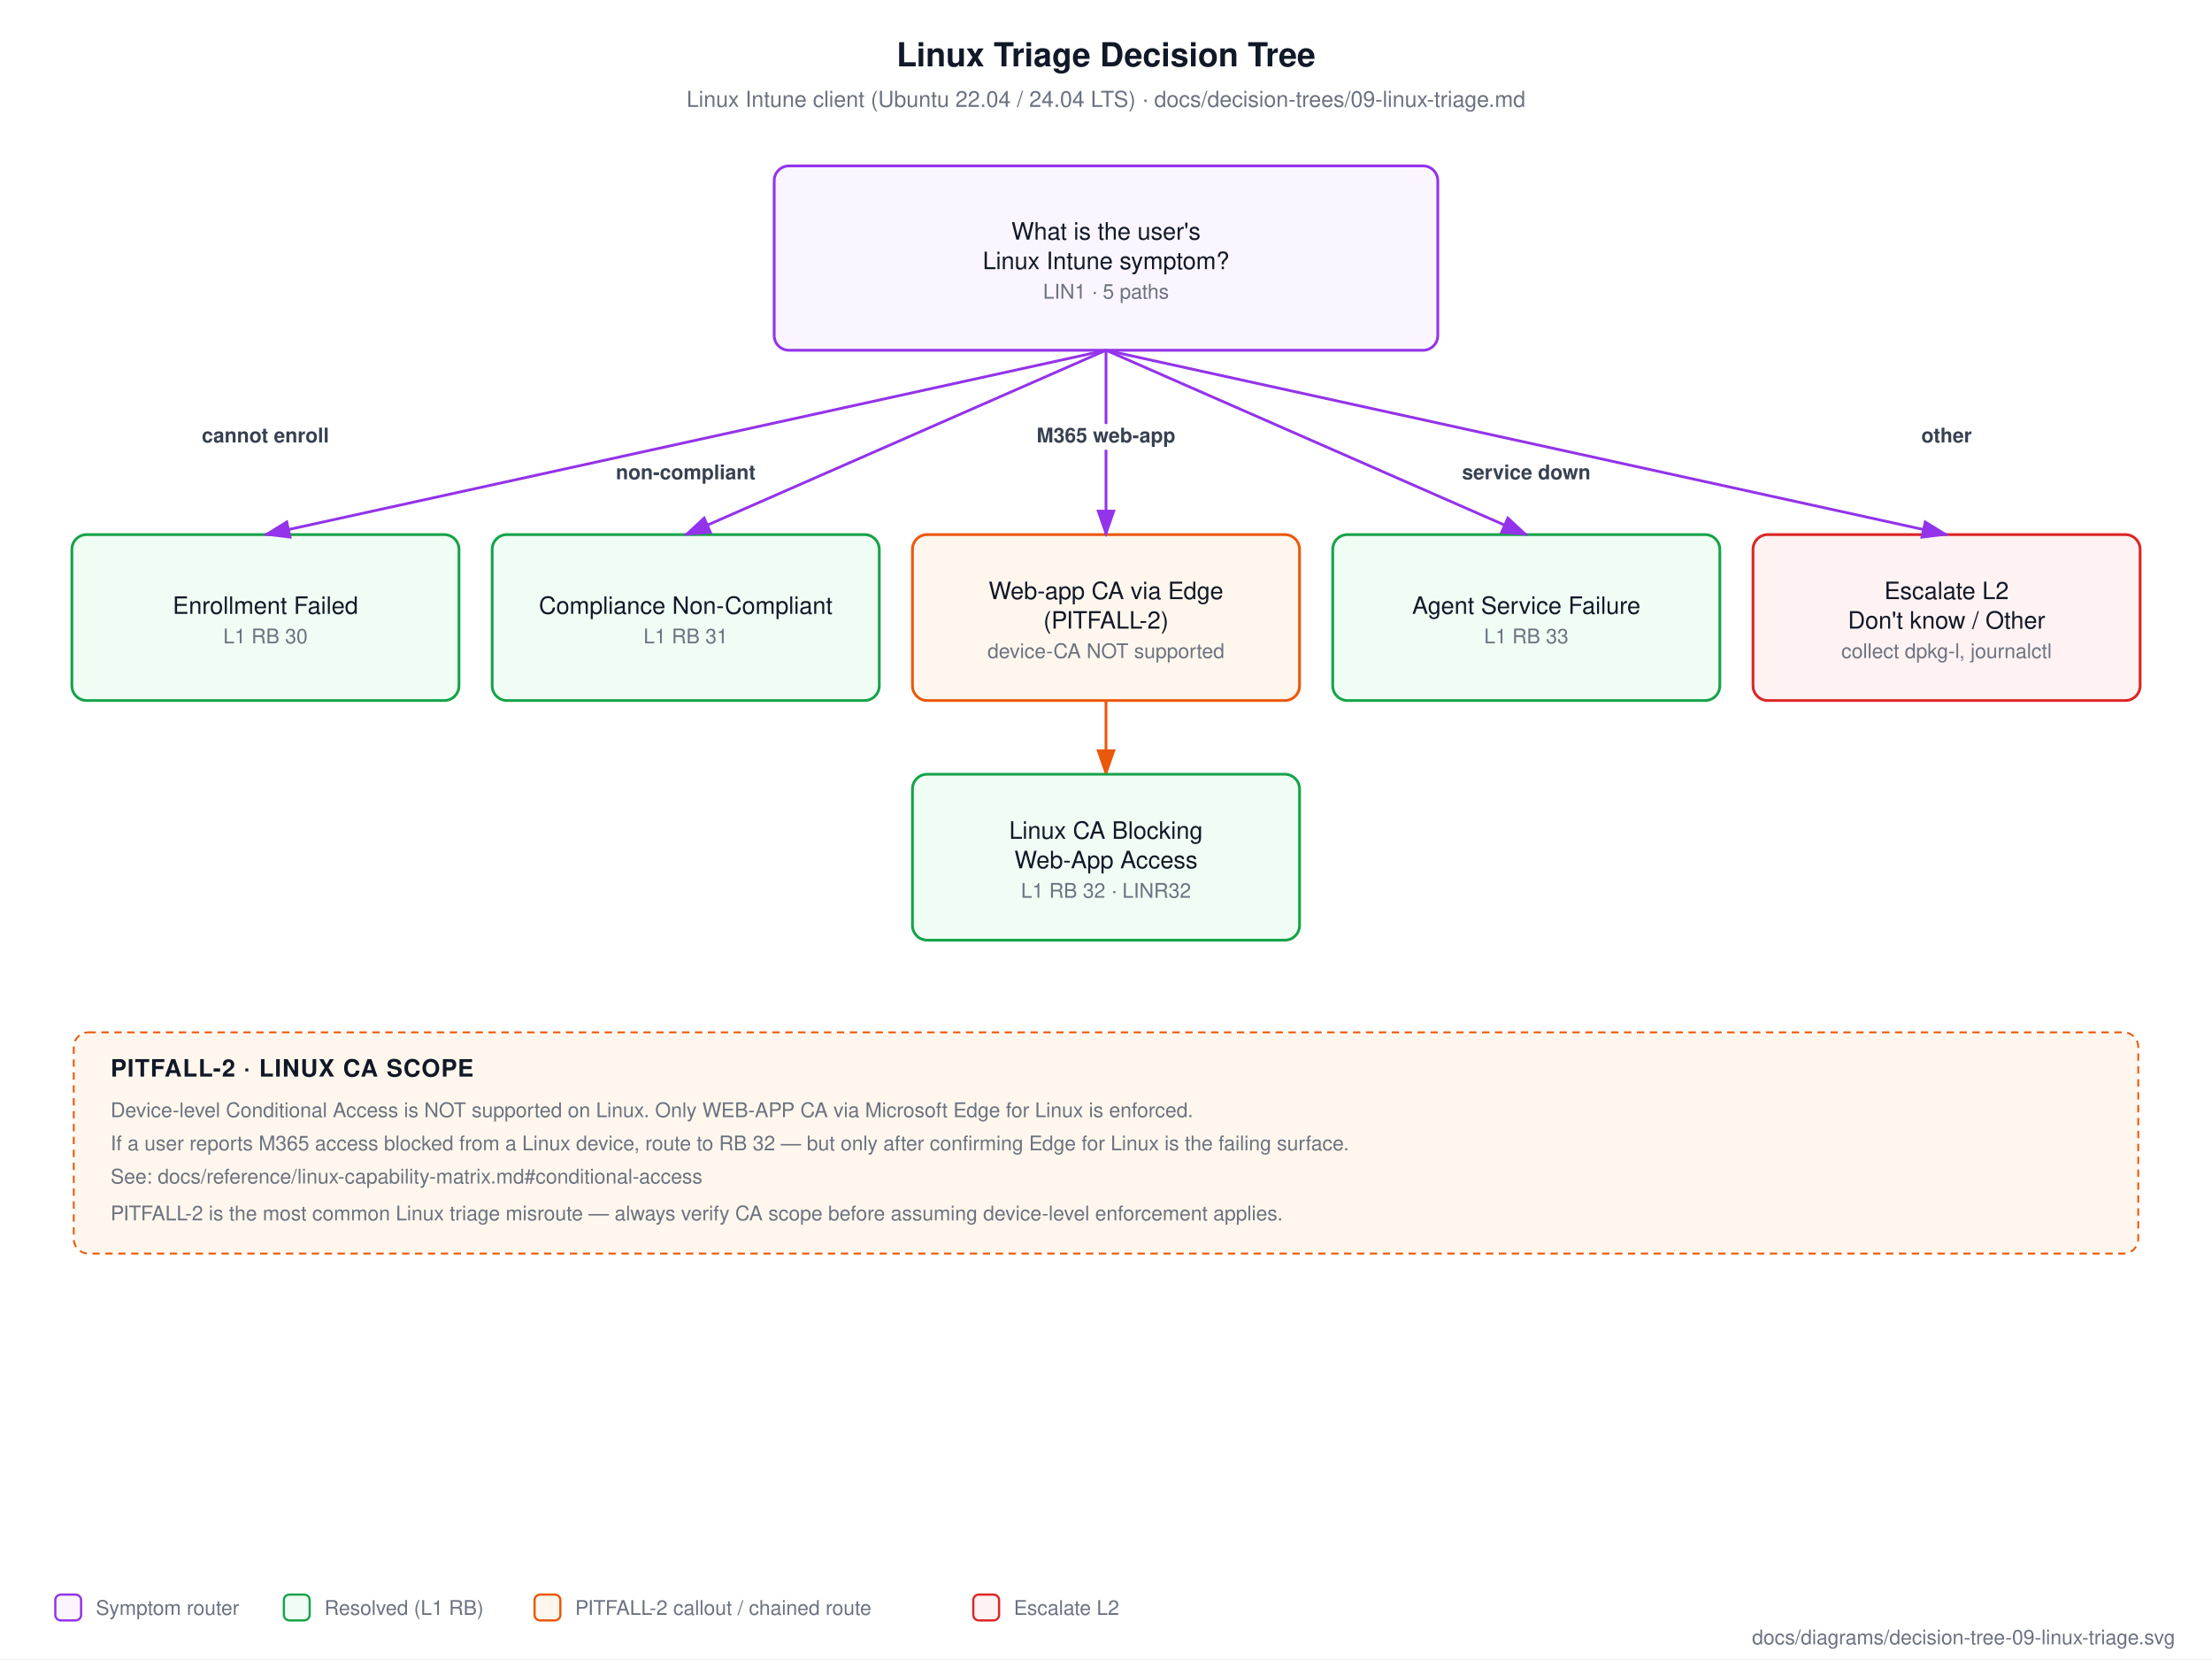
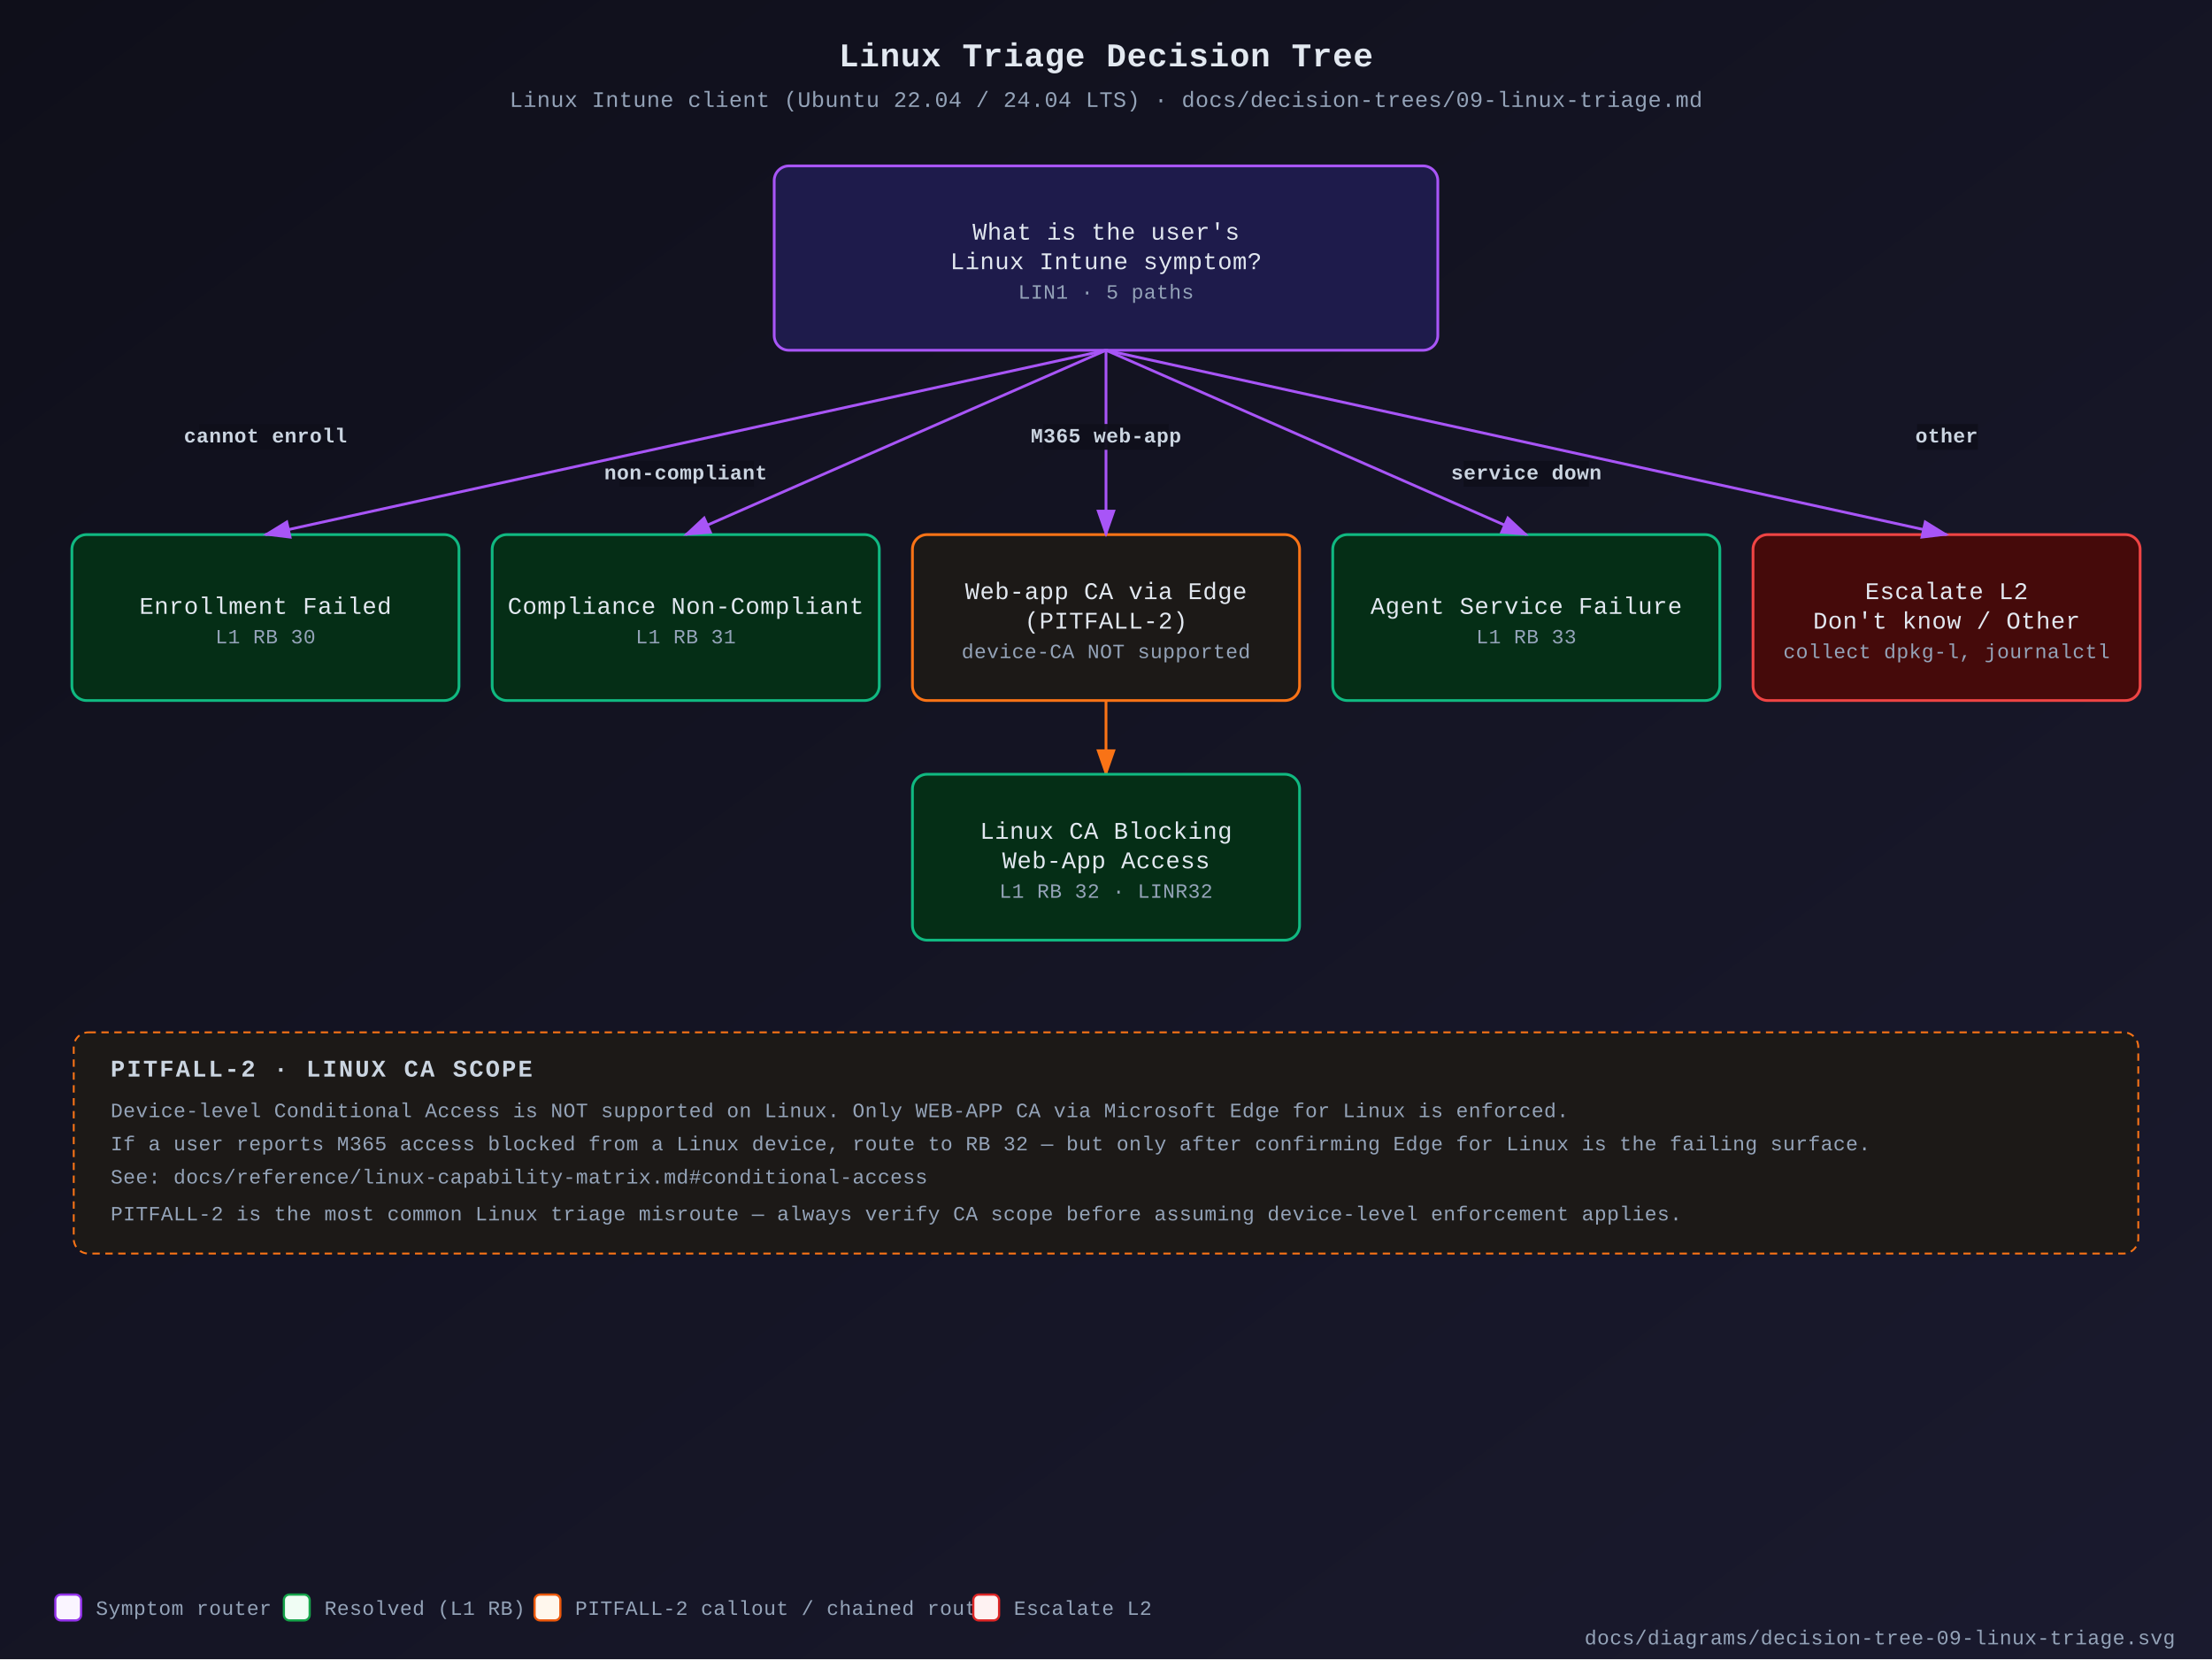
<svg xmlns="http://www.w3.org/2000/svg" viewBox="0 0 1200 900" width="1200" height="900">
  <style>
-     text { font-family: 'Helvetica Neue', Helvetica, Arial, 'PingFang SC', 'Microsoft YaHei', sans-serif; }
-     .title { font-size: 18px; font-weight: 600; fill: #111827; }
-     .subtitle { font-size: 12px; fill: #6b7280; }
-     .label { font-size: 13px; fill: #111827; }
-     .sub { font-size: 11px; fill: #6b7280; }
-     .edge { font-size: 11px; fill: #374151; font-weight: 600; }
-     .col-head { font-size: 13px; font-weight: 700; fill: #111827; letter-spacing: 0.04em; }
-     .legend { font-size: 11px; fill: #6b7280; }
+     text { font-family: 'SF Mono', 'Fira Code', 'Cascadia Code', 'Courier New', monospace; fill: #e2e8f0; letter-spacing: 0.02em; }
+     .title { font-size: 18px; font-weight: 700; fill: #e2e8f0; letter-spacing: 0.02em; }
+     .subtitle { font-size: 12px; fill: #94a3b8; }
+     .label { font-size: 13px; fill: #e2e8f0; }
+     .sub { font-size: 11px; fill: #94a3b8; }
+     .edge { font-size: 11px; fill: #cbd5e1; font-weight: 700; }
+     .col-head { font-size: 13px; font-weight: 700; fill: #cbd5e1; letter-spacing: 0.08em; }
+     .legend { font-size: 11px; fill: #94a3b8; }
  </style>
  <defs>
+     <linearGradient id="bg-grad" x1="0%" y1="0%" x2="100%" y2="100%">
+       <stop offset="0%" stop-color="#0f0f1a" />
+       <stop offset="100%" stop-color="#1a1a2e" />
+     </linearGradient>
    <marker id="arr-blue" markerWidth="10" markerHeight="7" refX="9" refY="3.5" orient="auto">
-       <polygon points="0,0 10,3.5 0,7" fill="#2563eb" />
+       <polygon points="0,0 10,3.5 0,7" fill="#3b82f6" />
    </marker>
    <marker id="arr-red" markerWidth="10" markerHeight="7" refX="9" refY="3.5" orient="auto">
-       <polygon points="0,0 10,3.5 0,7" fill="#dc2626" />
+       <polygon points="0,0 10,3.5 0,7" fill="#ef4444" />
    </marker>
    <marker id="arr-green" markerWidth="10" markerHeight="7" refX="9" refY="3.5" orient="auto">
-       <polygon points="0,0 10,3.5 0,7" fill="#16a34a" />
+       <polygon points="0,0 10,3.5 0,7" fill="#10b981" />
    </marker>
    <marker id="arr-orange" markerWidth="10" markerHeight="7" refX="9" refY="3.5" orient="auto">
-       <polygon points="0,0 10,3.5 0,7" fill="#ea580c" />
+       <polygon points="0,0 10,3.5 0,7" fill="#f97316" />
    </marker>
    <marker id="arr-purple" markerWidth="10" markerHeight="7" refX="9" refY="3.5" orient="auto">
-       <polygon points="0,0 10,3.5 0,7" fill="#9333ea" />
+       <polygon points="0,0 10,3.5 0,7" fill="#a855f7" />
    </marker>
    <marker id="arr-gray" markerWidth="10" markerHeight="7" refX="9" refY="3.5" orient="auto">
-       <polygon points="0,0 10,3.5 0,7" fill="#6b7280" />
+       <polygon points="0,0 10,3.5 0,7" fill="#64748b" />
    </marker>
  </defs>
-   <rect width="1200" height="900" fill="#ffffff" />
+   <rect width="1200" height="900" fill="url(#bg-grad)" />
  <text x="600" y="36" text-anchor="middle" class="title">Linux Triage Decision Tree</text>
  <text x="600" y="58" text-anchor="middle" class="subtitle">Linux Intune client (Ubuntu 22.04 / 24.04 LTS)  ·  docs/decision-trees/09-linux-triage.md</text>
-   <rect x="420" y="90" width="360" height="100" rx="8" ry="8" fill="#faf5ff" stroke="#9333ea" stroke-width="1.5" />
+   <rect x="420" y="90" width="360" height="100" rx="8" ry="8" fill="#1e1b4b" stroke="#a855f7" stroke-width="1.5" />
  <text x="600" y="130" text-anchor="middle" class="label">What is the user's</text>
  <text x="600" y="146" text-anchor="middle" class="label">Linux Intune symptom?</text>
  <text x="600" y="162" text-anchor="middle" class="sub">LIN1 · 5 paths</text>
-   <rect x="39" y="290" width="210" height="90" rx="8" ry="8" fill="#f0fdf4" stroke="#16a34a" stroke-width="1.5" />
+   <rect x="39" y="290" width="210" height="90" rx="8" ry="8" fill="#052e16" stroke="#10b981" stroke-width="1.5" />
  <text x="144" y="333" text-anchor="middle" class="label">Enrollment Failed</text>
  <text x="144" y="349" text-anchor="middle" class="sub">L1 RB 30</text>
-   <path d="M 600,190 L 144,290" stroke="#9333ea" stroke-width="1.5" fill="none" marker-end="url(#arr-purple)" />
-   <rect x="108" y="230" width="73" height="14" fill="#ffffff" opacity="0.95" />
+   <path d="M 600,190 L 144,290" stroke="#a855f7" stroke-width="1.5" fill="none" marker-end="url(#arr-purple)" />
+   <rect x="108" y="230" width="73" height="14" fill="#0f0f1a" opacity="0.95" />
  <text x="144" y="240" text-anchor="middle" class="edge">cannot enroll</text>
-   <rect x="267" y="290" width="210" height="90" rx="8" ry="8" fill="#f0fdf4" stroke="#16a34a" stroke-width="1.5" />
+   <rect x="267" y="290" width="210" height="90" rx="8" ry="8" fill="#052e16" stroke="#10b981" stroke-width="1.5" />
  <text x="372" y="333" text-anchor="middle" class="label">Compliance Non-Compliant</text>
  <text x="372" y="349" text-anchor="middle" class="sub">L1 RB 31</text>
-   <path d="M 600,190 L 372,290" stroke="#9333ea" stroke-width="1.5" fill="none" marker-end="url(#arr-purple)" />
-   <rect x="336" y="250" width="73" height="14" fill="#ffffff" opacity="0.95" />
+   <path d="M 600,190 L 372,290" stroke="#a855f7" stroke-width="1.5" fill="none" marker-end="url(#arr-purple)" />
+   <rect x="336" y="250" width="73" height="14" fill="#0f0f1a" opacity="0.95" />
  <text x="372" y="260" text-anchor="middle" class="edge">non-compliant</text>
-   <rect x="495" y="290" width="210" height="90" rx="8" ry="8" fill="#fff7ed" stroke="#ea580c" stroke-width="1.5" />
+   <rect x="495" y="290" width="210" height="90" rx="8" ry="8" fill="#1c1917" stroke="#f97316" stroke-width="1.5" />
  <text x="600" y="325" text-anchor="middle" class="label">Web-app CA via Edge</text>
  <text x="600" y="341" text-anchor="middle" class="label">(PITFALL-2)</text>
  <text x="600" y="357" text-anchor="middle" class="sub">device-CA NOT supported</text>
-   <path d="M 600,190 L 600,290" stroke="#9333ea" stroke-width="1.5" fill="none" marker-end="url(#arr-purple)" />
-   <rect x="566" y="230" width="68" height="14" fill="#ffffff" opacity="0.95" />
+   <path d="M 600,190 L 600,290" stroke="#a855f7" stroke-width="1.5" fill="none" marker-end="url(#arr-purple)" />
+   <rect x="566" y="230" width="68" height="14" fill="#0f0f1a" opacity="0.95" />
  <text x="600" y="240" text-anchor="middle" class="edge">M365 web-app</text>
-   <rect x="723" y="290" width="210" height="90" rx="8" ry="8" fill="#f0fdf4" stroke="#16a34a" stroke-width="1.5" />
+   <rect x="723" y="290" width="210" height="90" rx="8" ry="8" fill="#052e16" stroke="#10b981" stroke-width="1.5" />
  <text x="828" y="333" text-anchor="middle" class="label">Agent Service Failure</text>
  <text x="828" y="349" text-anchor="middle" class="sub">L1 RB 33</text>
-   <path d="M 600,190 L 828,290" stroke="#9333ea" stroke-width="1.5" fill="none" marker-end="url(#arr-purple)" />
-   <rect x="794" y="250" width="68" height="14" fill="#ffffff" opacity="0.95" />
+   <path d="M 600,190 L 828,290" stroke="#a855f7" stroke-width="1.5" fill="none" marker-end="url(#arr-purple)" />
+   <rect x="794" y="250" width="68" height="14" fill="#0f0f1a" opacity="0.95" />
  <text x="828" y="260" text-anchor="middle" class="edge">service down</text>
-   <rect x="951" y="290" width="210" height="90" rx="8" ry="8" fill="#fef2f2" stroke="#dc2626" stroke-width="1.5" />
+   <rect x="951" y="290" width="210" height="90" rx="8" ry="8" fill="#450a0a" stroke="#ef4444" stroke-width="1.5" />
  <text x="1056" y="325" text-anchor="middle" class="label">Escalate L2</text>
  <text x="1056" y="341" text-anchor="middle" class="label">Don't know / Other</text>
  <text x="1056" y="357" text-anchor="middle" class="sub">collect dpkg-l, journalctl</text>
-   <path d="M 600,190 L 1056,290" stroke="#9333ea" stroke-width="1.5" fill="none" marker-end="url(#arr-purple)" />
-   <rect x="1040" y="230" width="33" height="14" fill="#ffffff" opacity="0.95" />
+   <path d="M 600,190 L 1056,290" stroke="#a855f7" stroke-width="1.5" fill="none" marker-end="url(#arr-purple)" />
+   <rect x="1040" y="230" width="33" height="14" fill="#0f0f1a" opacity="0.95" />
  <text x="1056" y="240" text-anchor="middle" class="edge">other</text>
-   <path d="M 600,380 L 600,420" stroke="#ea580c" stroke-width="1.5" fill="none" marker-end="url(#arr-orange)" />
-   <rect x="495" y="420" width="210" height="90" rx="8" ry="8" fill="#f0fdf4" stroke="#16a34a" stroke-width="1.5" />
+   <path d="M 600,380 L 600,420" stroke="#f97316" stroke-width="1.5" fill="none" marker-end="url(#arr-orange)" />
+   <rect x="495" y="420" width="210" height="90" rx="8" ry="8" fill="#052e16" stroke="#10b981" stroke-width="1.5" />
  <text x="600" y="455" text-anchor="middle" class="label">Linux CA Blocking</text>
  <text x="600" y="471" text-anchor="middle" class="label">Web-App Access</text>
  <text x="600" y="487" text-anchor="middle" class="sub">L1 RB 32  ·  LINR32</text>
-   <rect x="40" y="560" width="1120" height="120" rx="8" ry="8" fill="#fff7ed" stroke="#ea580c" stroke-width="1" stroke-dasharray="4 3" />
-   <text x="60" y="584" class="col-head" fill="#9a3412">PITFALL-2  ·  LINUX CA SCOPE</text>
+   <rect x="40" y="560" width="1120" height="120" rx="8" ry="8" fill="#1c1917" stroke="#f97316" stroke-width="1" stroke-dasharray="4 3" />
+   <text x="60" y="584" class="col-head" fill="#fed7aa">PITFALL-2  ·  LINUX CA SCOPE</text>
  <text x="60" y="606" class="sub">Device-level Conditional Access is NOT supported on Linux. Only WEB-APP CA via Microsoft Edge for Linux is enforced.</text>
  <text x="60" y="624" class="sub">If a user reports M365 access blocked from a Linux device, route to RB 32 — but only after confirming Edge for Linux is the failing surface.</text>
  <text x="60" y="642" class="sub">See: docs/reference/linux-capability-matrix.md#conditional-access</text>
  <text x="60" y="662" class="sub">PITFALL-2 is the most common Linux triage misroute — always verify CA scope before assuming device-level enforcement applies.</text>
  <rect x="30" y="865" width="14" height="14" rx="3" ry="3" fill="#faf5ff" stroke="#9333ea" stroke-width="1.2" />
  <text x="52" y="876" class="legend">Symptom router</text>
  <rect x="154" y="865" width="14" height="14" rx="3" ry="3" fill="#f0fdf4" stroke="#16a34a" stroke-width="1.2" />
  <text x="176" y="876" class="legend">Resolved (L1 RB)</text>
  <rect x="290" y="865" width="14" height="14" rx="3" ry="3" fill="#fff7ed" stroke="#ea580c" stroke-width="1.2" />
  <text x="312" y="876" class="legend">PITFALL-2 callout / chained route</text>
  <rect x="528" y="865" width="14" height="14" rx="3" ry="3" fill="#fef2f2" stroke="#dc2626" stroke-width="1.2" />
  <text x="550" y="876" class="legend">Escalate L2</text>
  <text x="1180" y="892" text-anchor="end" class="legend">docs/diagrams/decision-tree-09-linux-triage.svg</text>
</svg>
